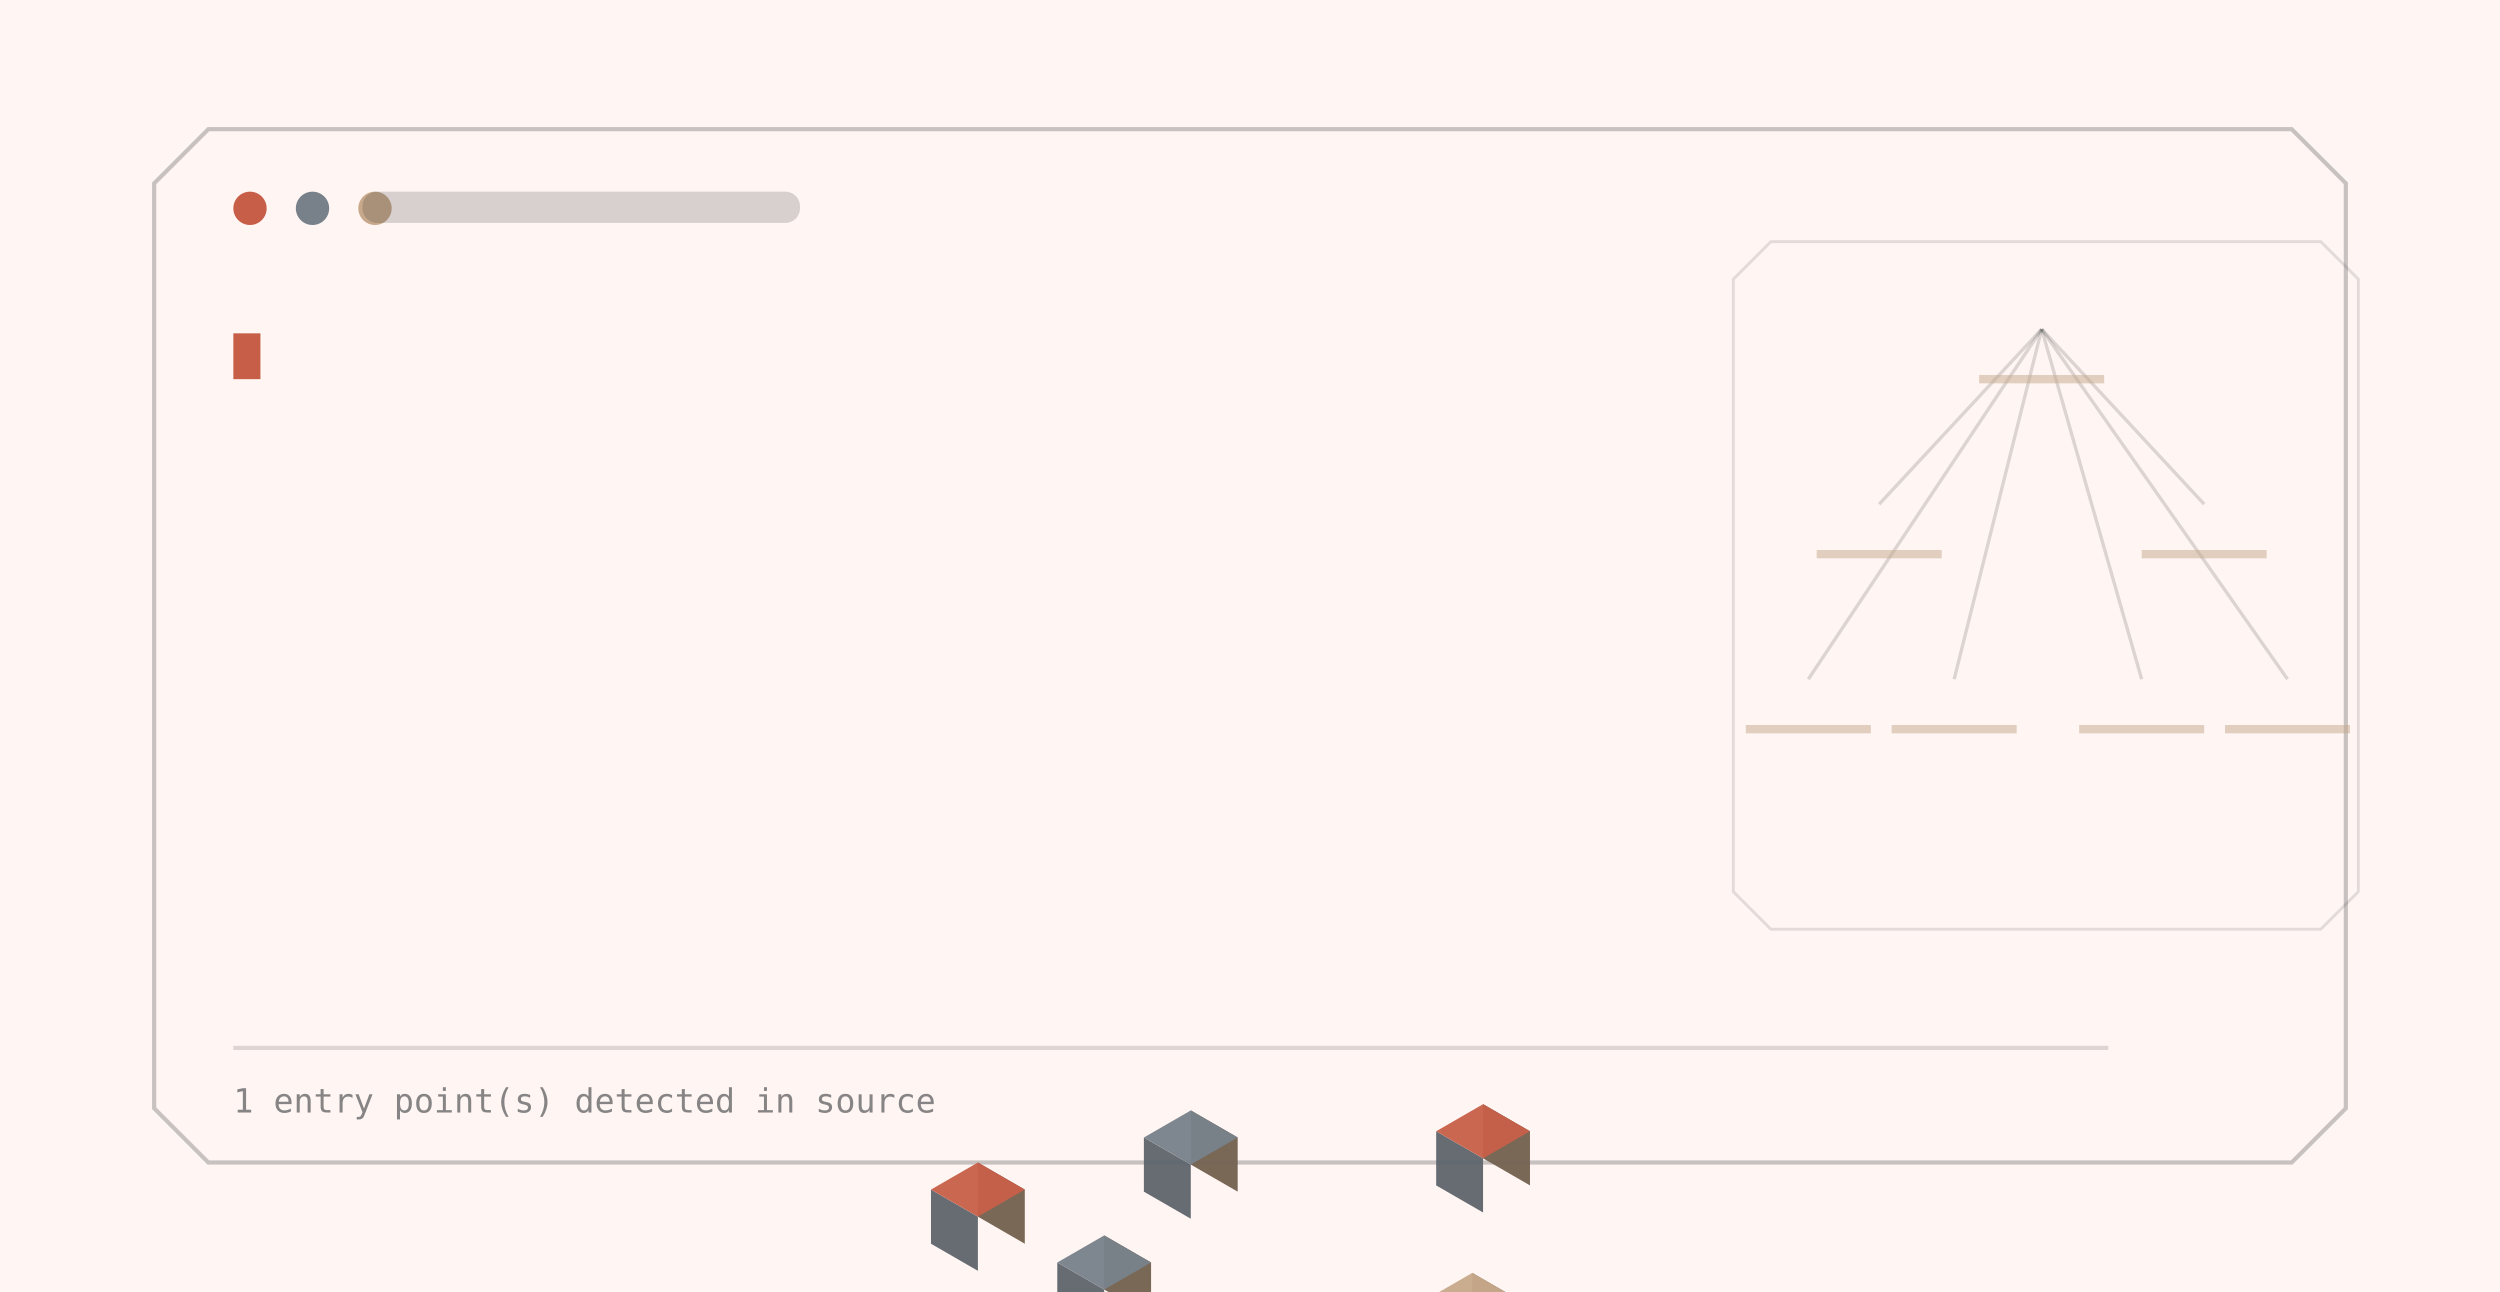
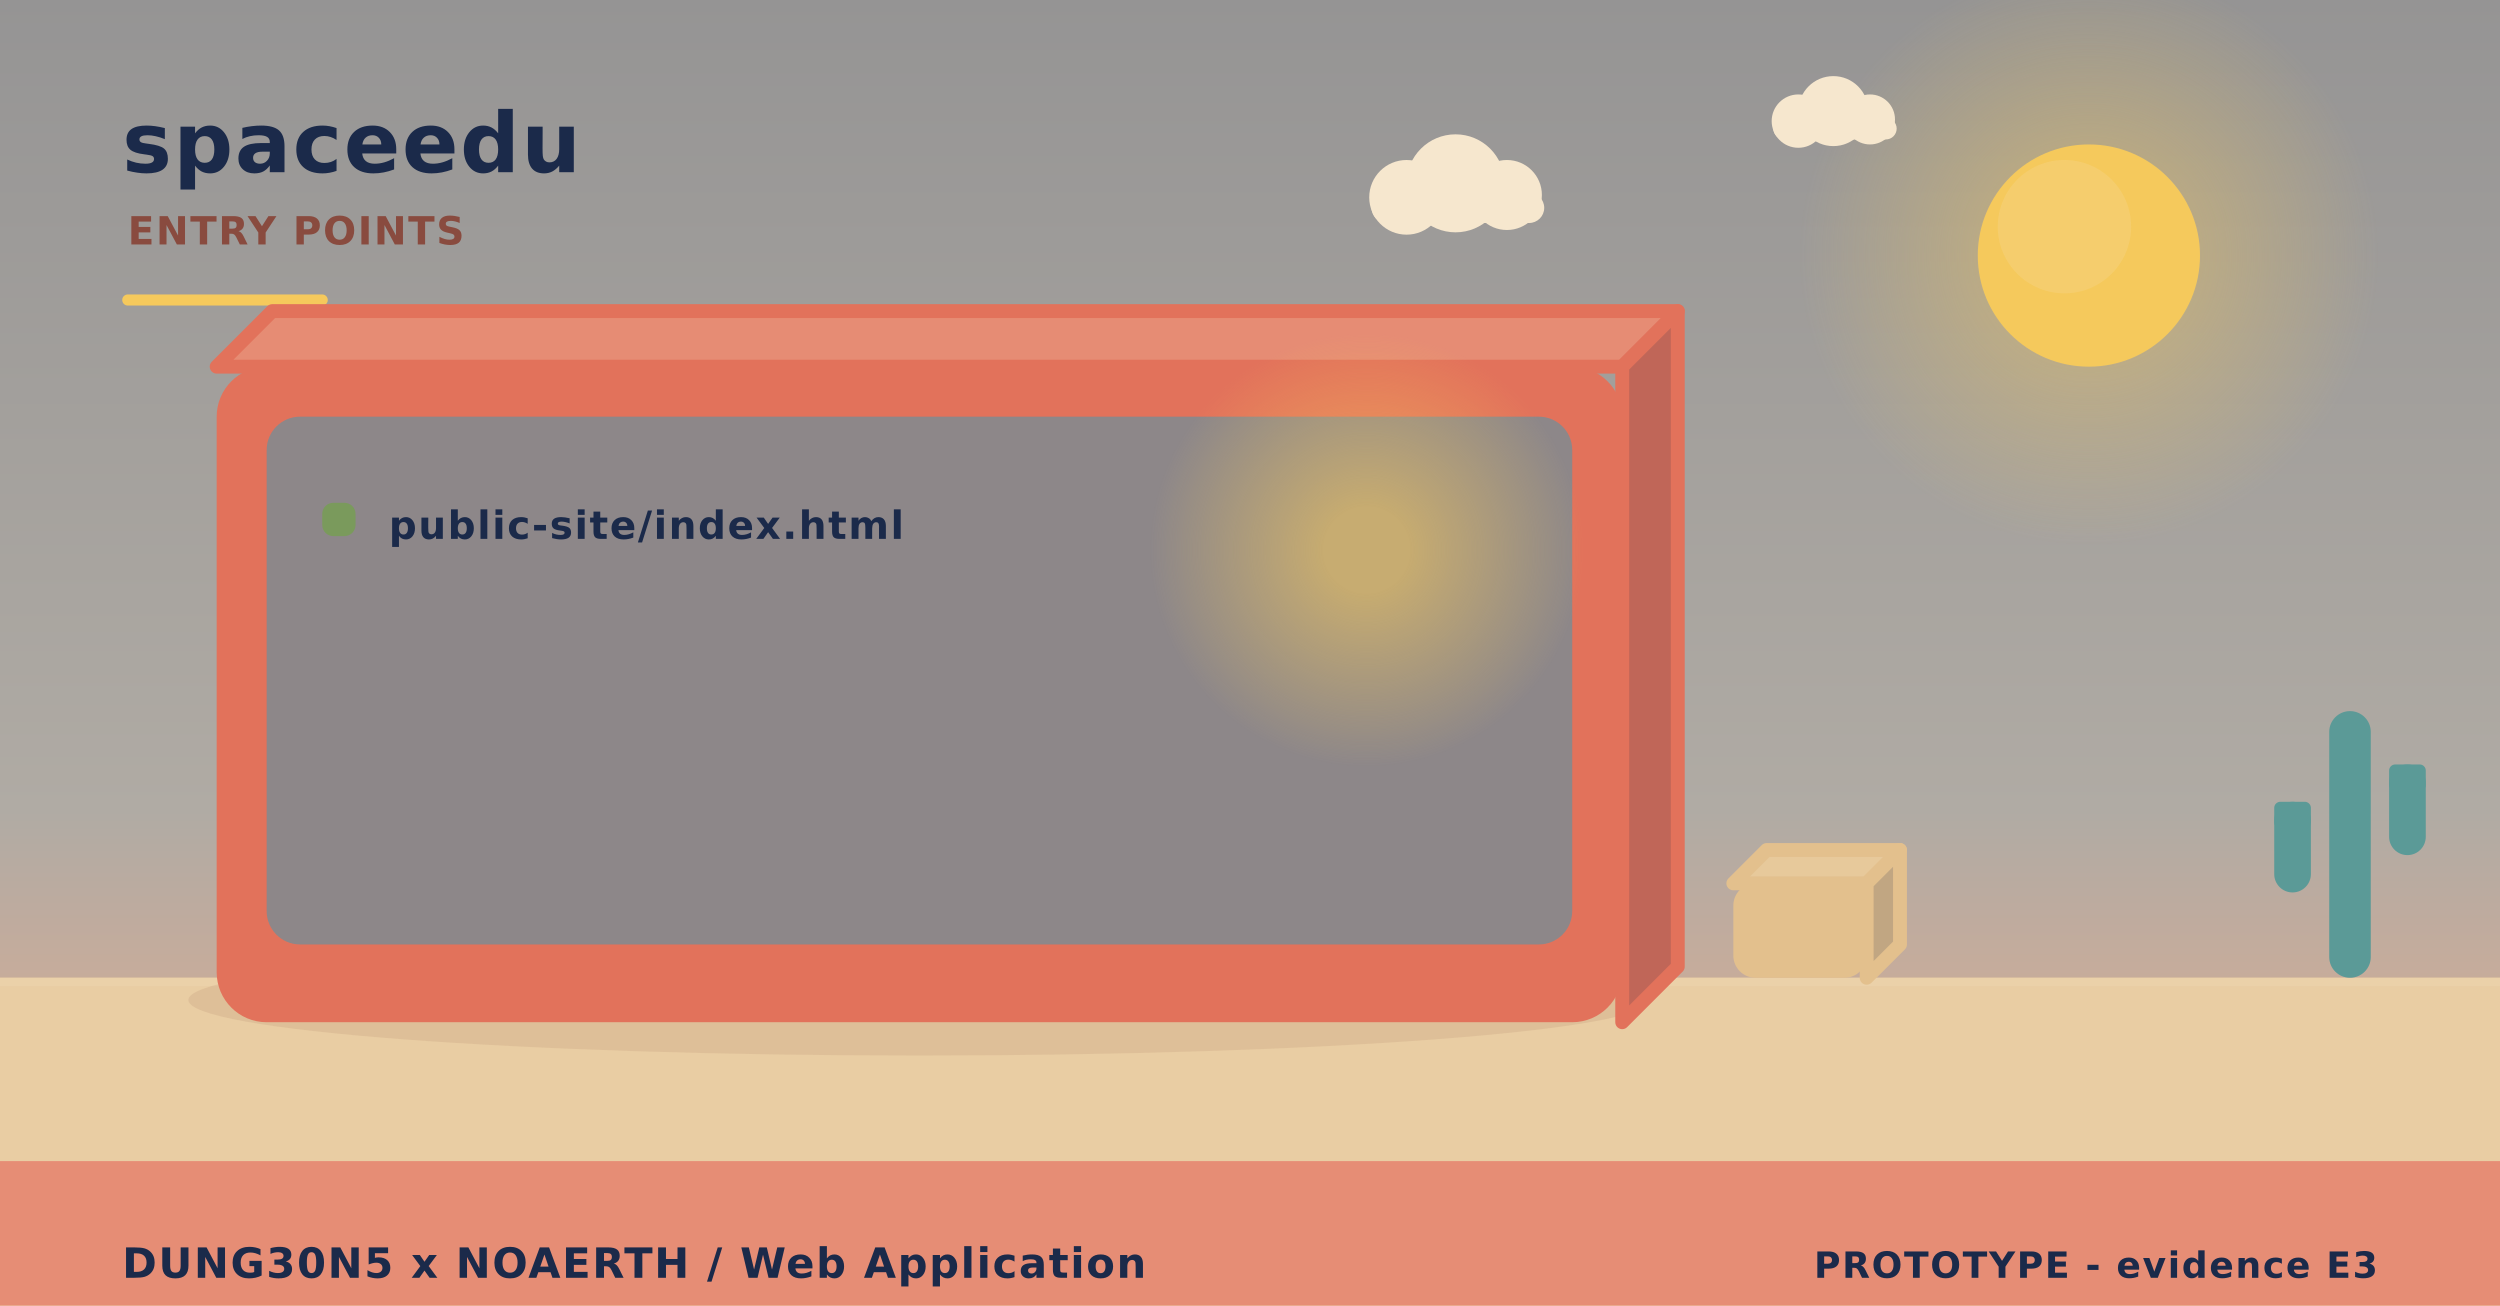
- <svg xmlns="http://www.w3.org/2000/svg" viewBox="0 0 1200 620" width="1200" height="620" role="img" aria-label="spaceedu command surface">
-   <rect width="1200" height="620" fill="#fff5f2" />
-   <defs>
-     <linearGradient id="gt" x1="0" y1="0" x2="1" y2="1">
-       <stop offset="0%" stop-color="#c75f48" />
-       <stop offset="100%" stop-color="#78818a" />
-     </linearGradient>
-   </defs>
-   <path d="M100.00,62.00 H1100.00 L1126.00,88.00 V532.00 L1100.00,558.00 H100.00 L74.00,532.00 V88.00 Z" fill="none" stroke="rgba(37,40,46,0.300)" stroke-width="2.00" opacity="0.85" />
-   <circle cx="120.00" cy="100.00" r="8.00" fill="#c75f48" opacity="1.00" />
-   <circle cx="150.00" cy="100.00" r="8.00" fill="#78818a" opacity="1.00" />
-   <circle cx="180.00" cy="100.00" r="8.00" fill="#c7a88a" opacity="1.00" />
-   <rect x="174.00" y="92.00" width="210.00" height="15.00" rx="7.00" fill="rgba(37,40,46,0.180)" opacity="1.00" />
-   <text x="112" y="148" font-family="ui-monospace,SFMono-Regular,Menlo,monospace" font-size="21" fill="rgba(37,40,46,0.800)" opacity="0">public-site/index.html<animate attributeName="opacity" values="0;1;1;0" dur="1.5s" begin="0.0s" repeatCount="indefinite" />
-   </text>
-   <rect x="112" y="160" width="13" height="22" fill="#c75f48">
-     <animate attributeName="opacity" values="1;0;1" dur="1.05s" begin="0s" repeatCount="indefinite" />
-   </rect>
-   <path d="M850.00,116.00 H1114.00 L1132.00,134.00 V428.00 L1114.00,446.00 H850.00 L832.00,428.00 V134.00 Z" fill="none" stroke="rgba(37,40,46,0.180)" stroke-width="1.40" opacity="0.70" />
-   <line x1="980.00" y1="158.00" x2="902.00" y2="242.00" stroke="rgba(37,40,46,0.300)" stroke-width="1.60" opacity="0.55" />
-   <line x1="980.00" y1="158.00" x2="1058.00" y2="242.00" stroke="rgba(37,40,46,0.300)" stroke-width="1.60" opacity="0.55" />
-   <line x1="980.00" y1="158.00" x2="868.00" y2="326.00" stroke="rgba(37,40,46,0.300)" stroke-width="1.60" opacity="0.55" />
-   <line x1="980.00" y1="158.00" x2="938.00" y2="326.00" stroke="rgba(37,40,46,0.300)" stroke-width="1.60" opacity="0.55" />
-   <line x1="980.00" y1="158.00" x2="1028.00" y2="326.00" stroke="rgba(37,40,46,0.300)" stroke-width="1.60" opacity="0.55" />
-   <line x1="980.00" y1="158.00" x2="1098.00" y2="326.00" stroke="rgba(37,40,46,0.300)" stroke-width="1.60" opacity="0.55" />
-   <polygon points="711.87,556.00 734.39,569.00 734.39,543.00 711.87,530.00" fill="#736150" opacity="0.95" />
-   <polygon points="689.36,569.00 711.87,582.00 711.87,556.00 689.36,543.00" fill="#5e656c" opacity="0.95" />
-   <polygon points="711.87,530.00 734.39,543.00 711.87,556.00 689.36,543.00" fill="#c75f48" opacity="0.95" />
+ <svg xmlns="http://www.w3.org/2000/svg" width="900" height="470" viewBox="0 0 900 470" role="img" aria-label="spaceedu - how it is operated">
+   <linearGradient id="skyt" x1="0" y1="0" x2="0" y2="1">
+     <stop offset="0" stop-color="#959494" />
+     <stop offset="0.62" stop-color="#b0aba4" />
+     <stop offset="1" stop-color="#f3ad8a" />
+   </linearGradient>
+   <rect width="900" height="470" fill="url(#skyt)" />
+   <radialGradient id="sunt">
+     <stop offset="0.35" stop-color="#f5c95c" stop-opacity="0.34" />
+     <stop offset="1" stop-color="#f5c95c" stop-opacity="0" />
+   </radialGradient>
+   <circle cx="752" cy="92" r="104" fill="url(#sunt)" />
+   <circle cx="752" cy="92" r="40" fill="#f5c95c" />
+   <circle cx="743.2" cy="81.6" r="24" fill="#f5d27e" opacity="0.5" />
  <g>
-     <rect x="950.00" y="180.00" width="60.00" height="4.00" rx="0.00" fill="rgba(199,168,138,0.500)" opacity="1.00" />
-     <animate attributeName="opacity" values="0.25;1.0;0.25" dur="9.45s" begin="0.0s" repeatCount="indefinite" />
+     <circle cx="524" cy="66" r="17.64" fill="#f6e7ce" />
+     <circle cx="506.36" cy="71.04" r="13.44" fill="#f6e7ce" />
+     <circle cx="542.48" cy="70.2" r="12.6" fill="#f6e7ce" />
+     <rect x="493.76" y="69.36" width="62.16" height="10.92" rx="5.46" fill="#f6e7ce" />
+     <animateTransform attributeName="transform" type="translate" values="0 0;24 0;0 0" dur="36s" begin="0s" repeatCount="indefinite" />
  </g>
-   <polygon points="571.58,559.00 594.09,572.00 594.09,546.00 571.58,533.00" fill="#736150" opacity="0.95" />
-   <polygon points="549.06,572.00 571.58,585.00 571.58,559.00 549.06,546.00" fill="#5e656c" opacity="0.95" />
-   <polygon points="571.58,533.00 594.09,546.00 571.58,559.00 549.06,546.00" fill="#78818a" opacity="0.95" />
  <g>
-     <rect x="872.00" y="264.00" width="60.00" height="4.00" rx="0.00" fill="rgba(199,168,138,0.500)" opacity="1.00" />
-     <animate attributeName="opacity" values="0.25;1.0;0.25" dur="9.45s" begin="0.4s" repeatCount="indefinite" />
+     <circle cx="660" cy="40" r="12.6" fill="#f6e7ce" />
+     <circle cx="647.4" cy="43.6" r="9.6" fill="#f6e7ce" />
+     <circle cx="673.2" cy="43" r="9" fill="#f6e7ce" />
+     <rect x="638.4" y="42.4" width="44.4" height="7.8" rx="3.9" fill="#f6e7ce" />
+     <animateTransform attributeName="transform" type="translate" values="0 0;-18 0;0 0" dur="46s" begin="3s" repeatCount="indefinite" />
  </g>
-   <polygon points="706.68,637.00 729.19,650.00 729.19,624.00 706.68,611.00" fill="#736150" opacity="0.95" />
-   <polygon points="684.16,650.00 706.68,663.00 706.68,637.00 684.16,624.00" fill="#5e656c" opacity="0.95" />
-   <polygon points="706.68,611.00 729.19,624.00 706.68,637.00 684.16,624.00" fill="#c7a88a" opacity="0.95" />
+   <rect x="0" y="352" width="900" height="118" fill="#e9cda3" />
+   <rect x="0" y="352" width="900" height="3" fill="#ebd1a9" />
+   <text x="44" y="62" font-family="Verdana,DejaVu Sans,sans-serif" font-size="30" font-weight="700" letter-spacing="0.6" fill="#1b2a4a" text-anchor="start">spaceedu</text>
+   <text x="46" y="88" font-family="Verdana,DejaVu Sans,sans-serif" font-size="14" font-weight="700" letter-spacing="0.6" fill="#894b3f" text-anchor="start">ENTRY POINTS</text>
+   <rect x="44" y="106" width="74" height="4" rx="2" fill="#f5c95c" />
+   <ellipse cx="331" cy="360" rx="263.2" ry="20" fill="rgba(138,90,68,0.11)" />
+   <path d="M78,132 L584,132 L604,112 L98,112 Z" fill="#e68c74" stroke="#e2725b" stroke-width="5" stroke-linejoin="round" />
+   <path d="M584,132 L604,112 L604,348 L584,368 Z" fill="#c06658" stroke="#e2725b" stroke-width="5" stroke-linejoin="round" />
+   <rect x="78" y="132" width="506" height="236" rx="18" fill="#e2725b" />
+   <rect x="96" y="150" width="470" height="190" rx="12" fill="#88888c" opacity="0.94" />
+   <radialGradient id="lamp22448">
+     <stop offset="0.2" stop-color="#f5c95c" stop-opacity="0.55" />
+     <stop offset="1" stop-color="#f5c95c" stop-opacity="0" />
+   </radialGradient>
+   <circle cx="492" cy="198" r="78" fill="url(#lamp22448)" />
+   <rect x="116" y="181" width="12" height="12" rx="4" fill="#7a9a5c" />
  <g>
-     <rect x="1028.00" y="264.00" width="60.00" height="4.00" rx="0.00" fill="rgba(199,168,138,0.500)" opacity="1.00" />
-     <animate attributeName="opacity" values="0.25;1.0;0.25" dur="9.45s" begin="0.8s" repeatCount="indefinite" />
+     <text x="140" y="194" font-family="Verdana,DejaVu Sans,sans-serif" font-size="14" font-weight="700" letter-spacing="0.6" fill="#1b2a4a" text-anchor="start">public-site/index.html</text>
+     <animateTransform attributeName="transform" type="translate" values="0 10;0 0" dur="0.7s" begin="0.4s" fill="freeze" />
  </g>
-   <polygon points="469.39,584.00 491.90,597.00 491.90,571.00 469.39,558.00" fill="#736150" opacity="0.95" />
-   <polygon points="446.87,597.00 469.39,610.00 469.39,584.00 446.87,571.00" fill="#5e656c" opacity="0.95" />
-   <polygon points="469.39,558.00 491.90,571.00 469.39,584.00 446.87,571.00" fill="#c75f48" opacity="0.95" />
-   <g>
-     <rect x="838.00" y="348.00" width="60.00" height="4.00" rx="0.00" fill="rgba(199,168,138,0.500)" opacity="1.00" />
-     <animate attributeName="opacity" values="0.25;1.0;0.25" dur="9.45s" begin="1.2s" repeatCount="indefinite" />
-   </g>
-   <polygon points="530.01,619.00 552.52,632.00 552.52,606.00 530.01,593.00" fill="#736150" opacity="0.95" />
-   <polygon points="507.49,632.00 530.01,645.00 530.01,619.00 507.49,606.00" fill="#5e656c" opacity="0.95" />
-   <polygon points="530.01,593.00 552.52,606.00 530.01,619.00 507.49,606.00" fill="#78818a" opacity="0.95" />
-   <g>
-     <rect x="908.00" y="348.00" width="60.00" height="4.00" rx="0.00" fill="rgba(199,168,138,0.500)" opacity="1.00" />
-     <animate attributeName="opacity" values="0.25;1.0;0.25" dur="9.45s" begin="1.6s" repeatCount="indefinite" />
-   </g>
-   <polygon points="607.95,664.00 630.47,677.00 630.47,651.00 607.95,638.00" fill="#736150" opacity="0.95" />
-   <polygon points="585.43,677.00 607.95,690.00 607.95,664.00 585.43,651.00" fill="#5e656c" opacity="0.95" />
-   <polygon points="607.95,638.00 630.47,651.00 607.95,664.00 585.43,651.00" fill="#c7a88a" opacity="0.95" />
-   <g>
-     <rect x="998.00" y="348.00" width="60.00" height="4.00" rx="0.00" fill="rgba(199,168,138,0.500)" opacity="1.00" />
-     <animate attributeName="opacity" values="0.25;1.0;0.25" dur="9.45s" begin="2.0s" repeatCount="indefinite" />
-   </g>
-   <polygon points="668.57,699.00 691.09,712.00 691.09,686.00 668.57,673.00" fill="#736150" opacity="0.95" />
-   <polygon points="646.05,712.00 668.57,725.00 668.57,699.00 646.05,686.00" fill="#5e656c" opacity="0.95" />
-   <polygon points="668.57,673.00 691.09,686.00 668.57,699.00 646.05,686.00" fill="#c75f48" opacity="0.95" />
-   <g>
-     <rect x="1068.00" y="348.00" width="60.00" height="4.00" rx="0.00" fill="rgba(199,168,138,0.500)" opacity="1.00" />
-     <animate attributeName="opacity" values="0.25;1.0;0.25" dur="9.45s" begin="2.4s" repeatCount="indefinite" />
-   </g>
-   <rect x="112.00" y="502.00" width="900.00" height="2.00" rx="0.00" fill="rgba(37,40,46,0.160)" opacity="1.00" />
-   <text x="112" y="534" font-family="ui-monospace,Menlo,monospace" font-size="16" fill="rgba(37,40,46,0.550)">1 entry point(s) detected in source</text>
+   <path d="M624,318 L672,318 L684,306 L636,306 Z" fill="#e7c99b" stroke="#e3c08d" stroke-width="5" stroke-linejoin="round" />
+   <path d="M672,318 L684,306 L684,340 L672,352 Z" fill="#c1a682" stroke="#e3c08d" stroke-width="5" stroke-linejoin="round" />
+   <rect x="624" y="318" width="48" height="34" rx="8" fill="#e3c08d" />
+   <rect x="838.52" y="256" width="14.96" height="96" rx="7.48" fill="#5b9a97" />
+   <rect x="818.72" y="288.64" width="13.2" height="32.64" rx="6.6" fill="#5b9a97" />
+   <rect x="818.72" y="288.64" width="13.2" height="9.6" rx="2.2" fill="#5b9a97" />
+   <rect x="860.08" y="275.2" width="13.2" height="32.64" rx="6.6" fill="#5b9a97" />
+   <rect x="860.08" y="275.2" width="13.2" height="9.6" rx="2.2" fill="#5b9a97" />
+   <rect x="0" y="418" width="900" height="52" rx="0" fill="#e68972" opacity="0.94" />
+   <text x="44" y="460" font-family="Verdana,DejaVu Sans,sans-serif" font-size="15" font-weight="700" letter-spacing="0.6" fill="#1b2a4a" text-anchor="start">DUNG30N5 x NOAERTH  /  Web Application</text>
+   <text x="856" y="460" font-family="Verdana,DejaVu Sans,sans-serif" font-size="13" font-weight="700" letter-spacing="0.6" fill="#1b2a4a" text-anchor="end">PROTOTYPE  -  evidence E3</text>
</svg>
